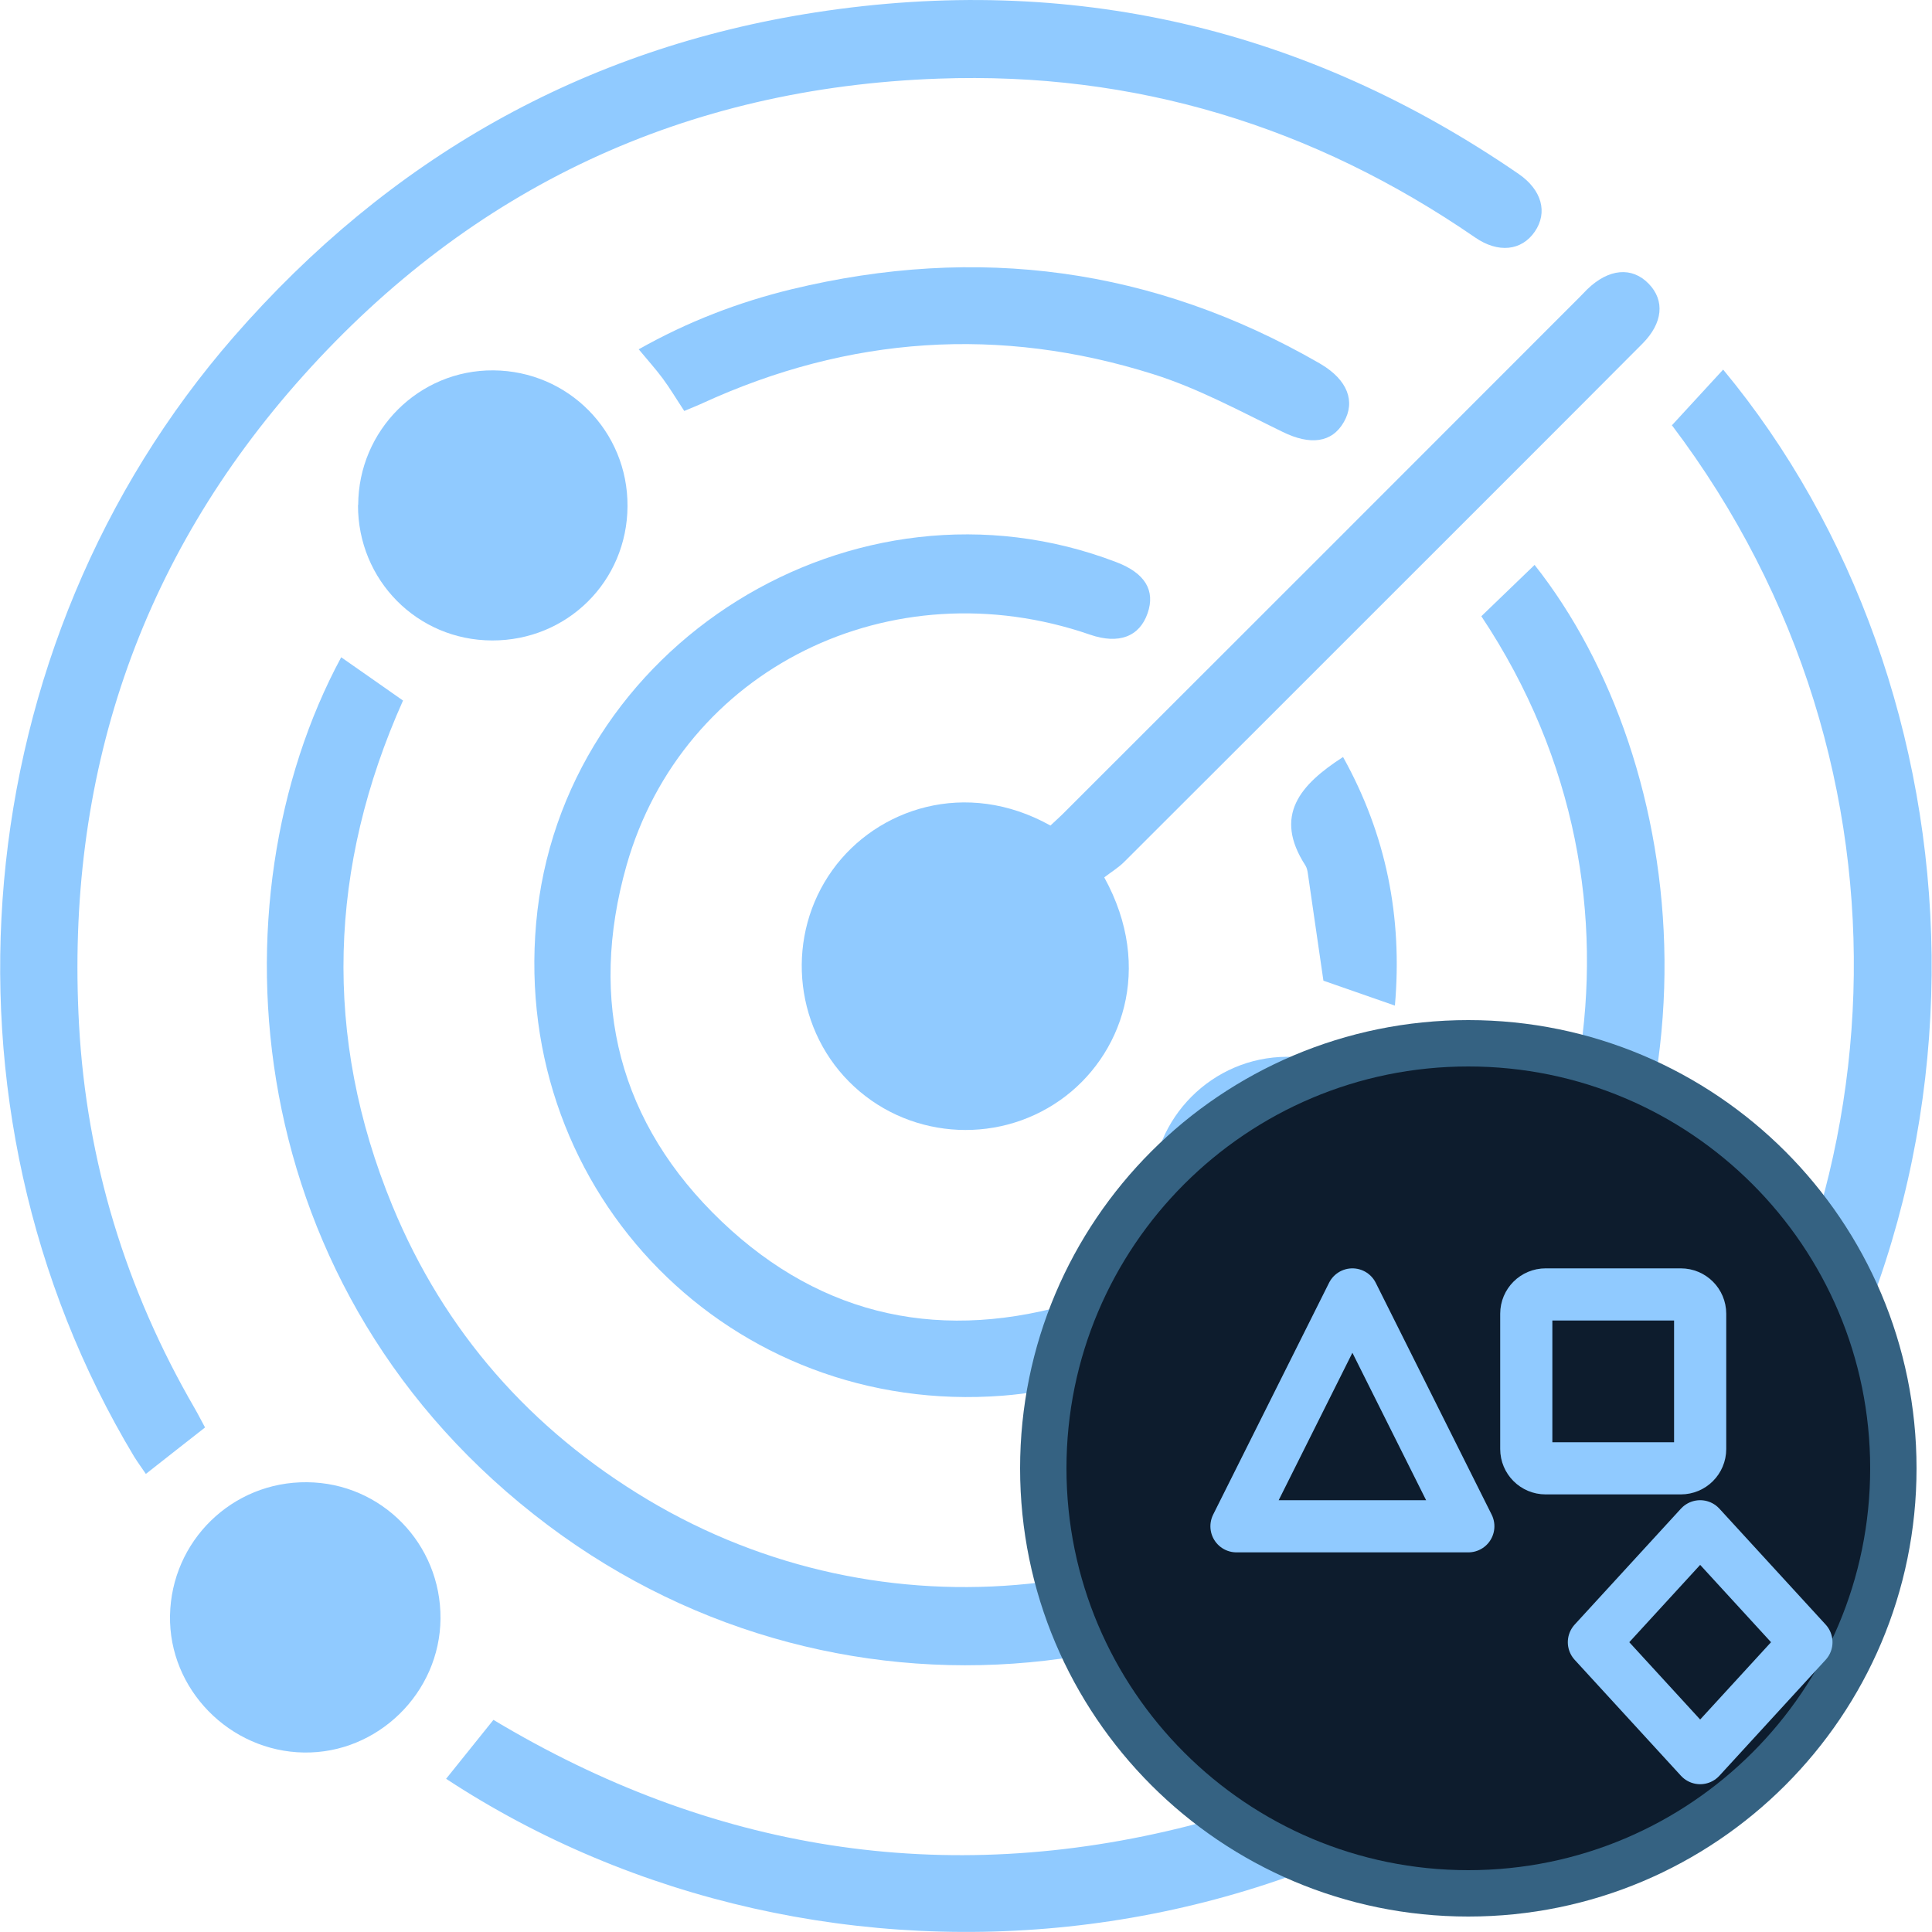
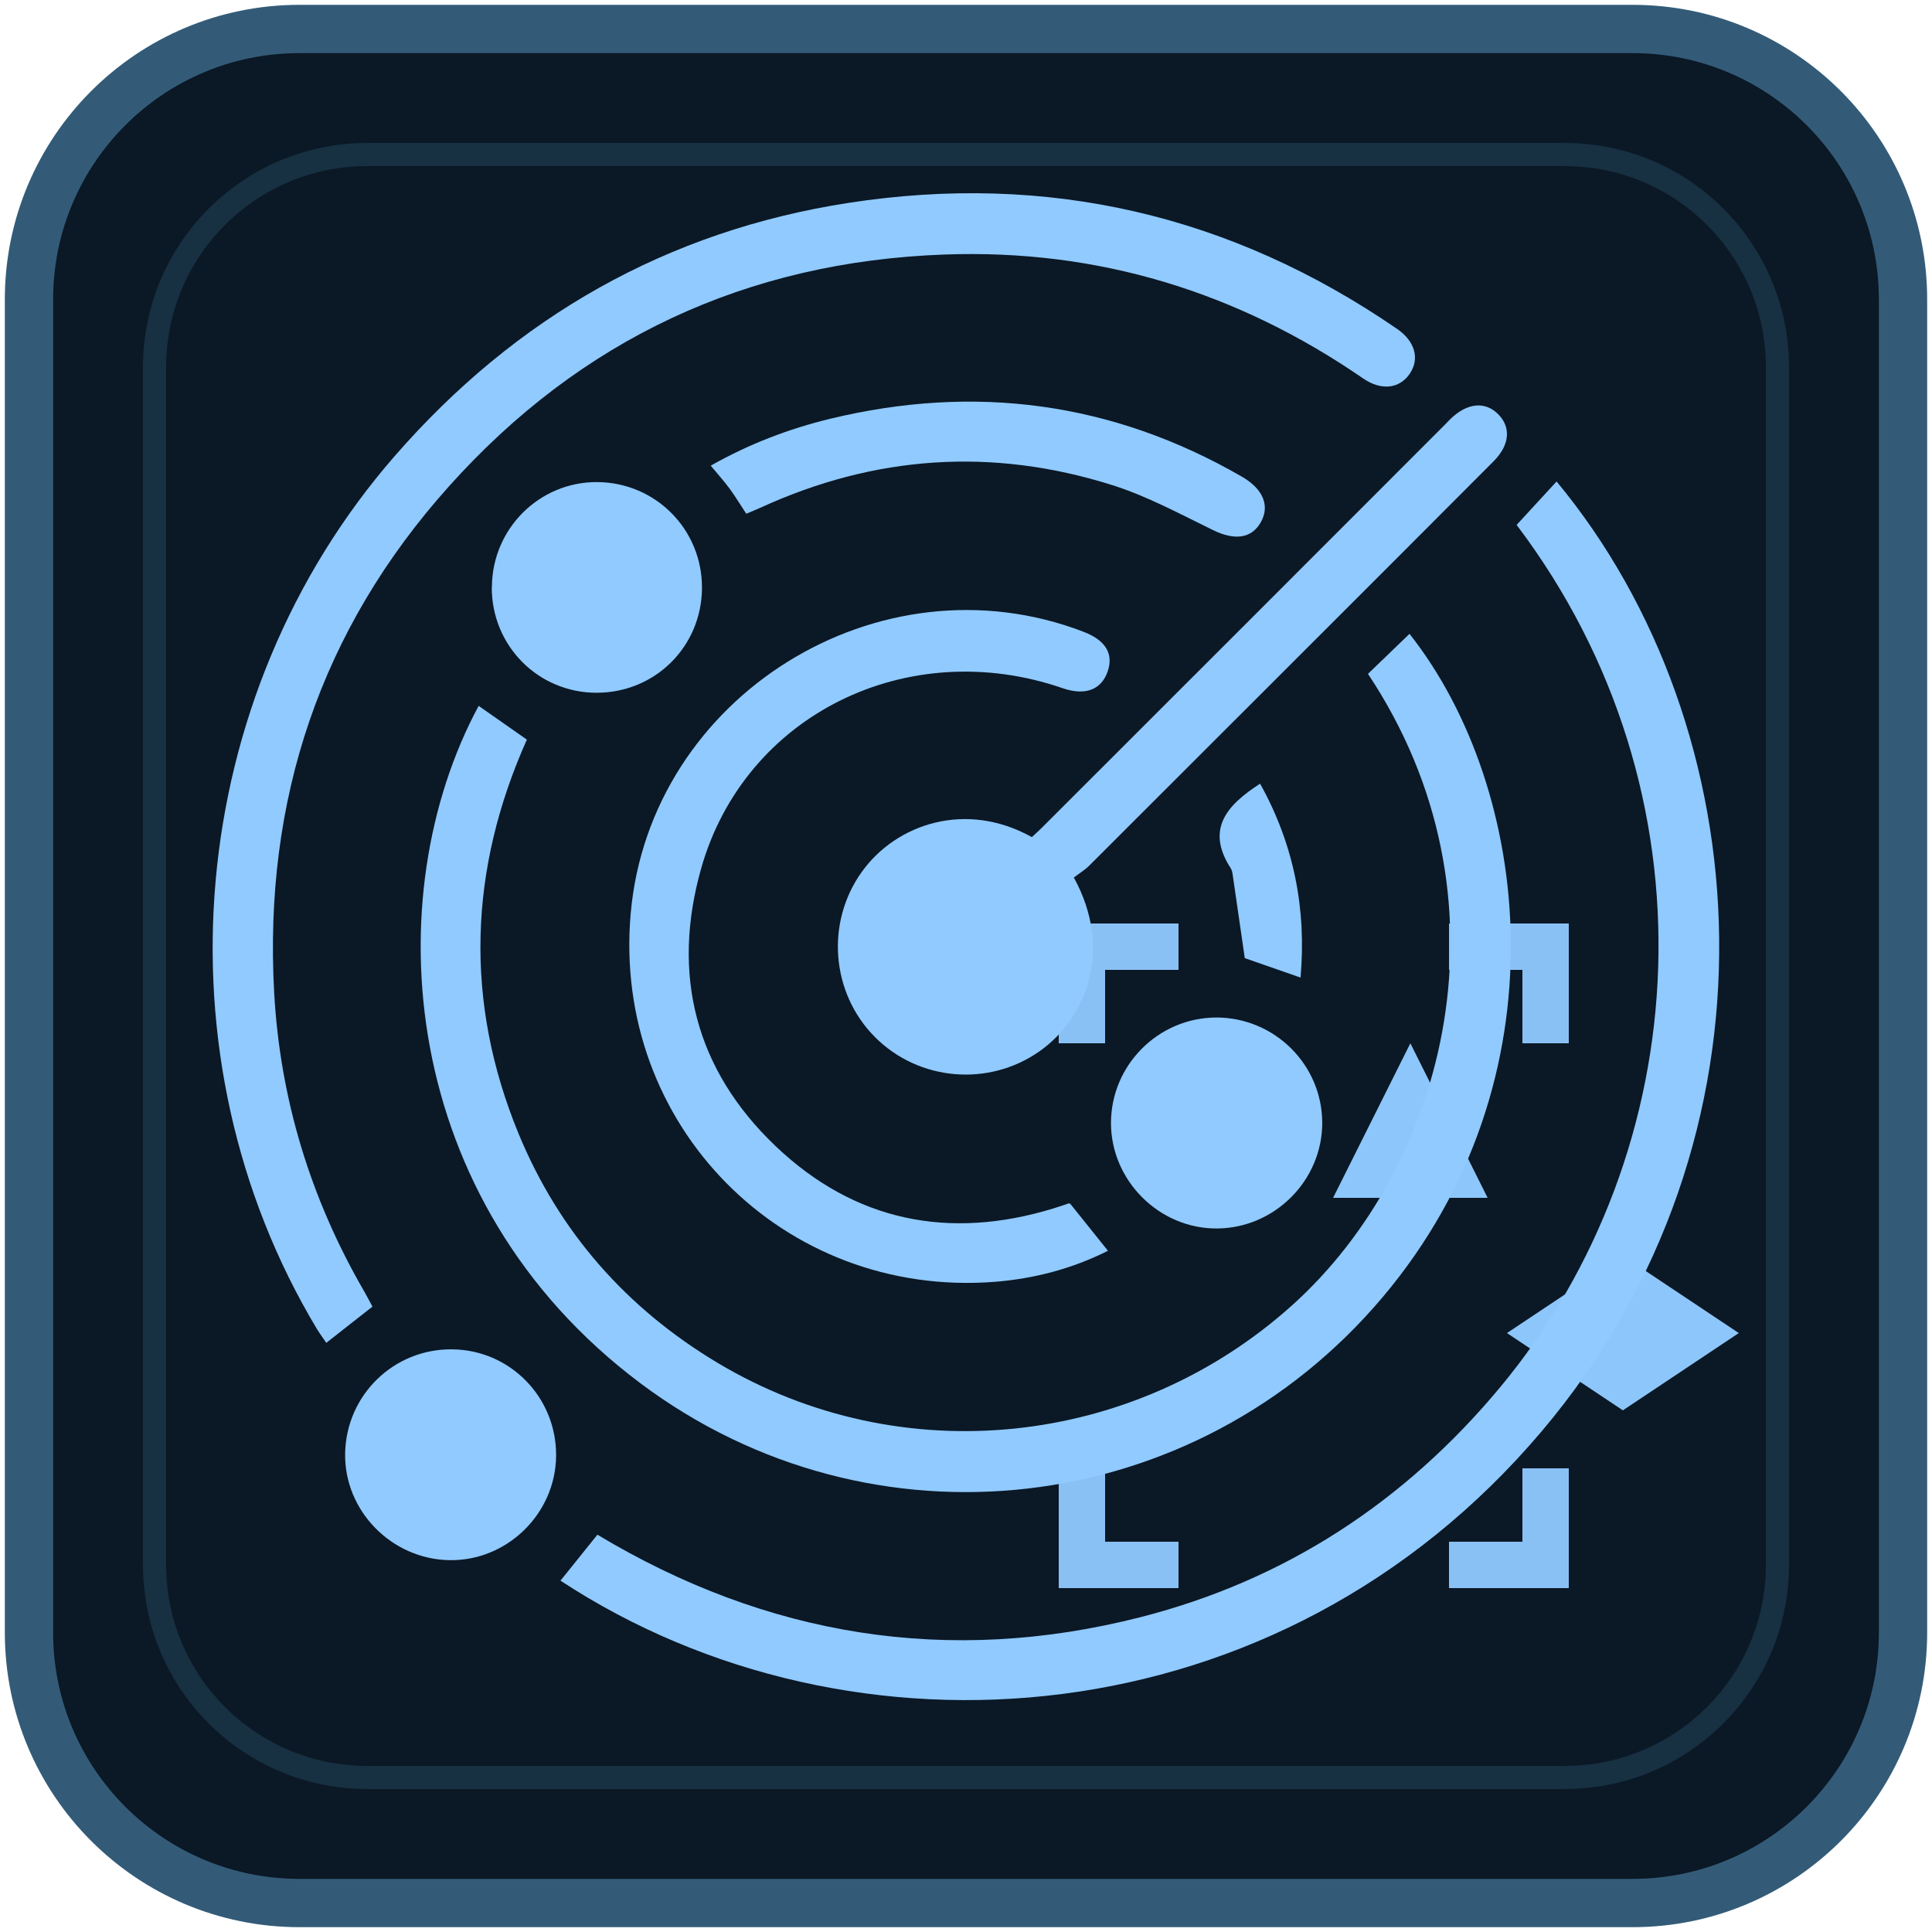
<svg xmlns="http://www.w3.org/2000/svg" viewBox="0 0 100 100" role="img">
-   <g fill="#90CAFF">
+   <rect x="1.5" y="1.5" width="97" height="97" rx="14" fill="#0b1825" stroke="#335b78" stroke-width="2.5" />
+   <rect x="8" y="8" width="84" height="84" rx="11" fill="none" stroke="#173042" stroke-width="1.2" />
+   <g fill="#90CAFF" transform="translate(11 10) scale(.78)">
    <path d="m76.68,31.89c.91-.88,1.84-1.77,2.75-2.65,8.08,10.22,10.45,29.55-1.8,44.04-12.43,14.71-33.89,17.2-49.25,5.68-16.12-12.09-17.51-32.34-10.72-44.94,1.04.73,2.08,1.45,3.2,2.24-3.84,8.59-4.17,17.36-.55,26.15,2.69,6.52,7.16,11.59,13.21,15.21,12.2,7.29,27.65,5.61,38.15-3.85,10.22-9.21,14.91-27,5-41.88Z" />
    <path d="m86.55,22c.91-.99,1.78-1.93,2.64-2.87,13.55,16.33,15.55,43.48-.99,63.03-17.4,20.57-45.77,22.61-65.11,9.91.8-1,1.6-1.99,2.45-3.05,11.23,6.74,23.28,8.73,36.05,5.47,9.59-2.45,17.53-7.65,23.86-15.26,13.04-15.68,14.55-39.43,1.08-57.23Z" />
    <path d="m10.62,73.88c-1.03.81-2.01,1.57-3.07,2.41-.19-.28-.41-.58-.61-.9C-3.96,57.25-1.83,33.41,12.1,17.43,20.13,8.22,30.16,2.5,42.22.64c13.17-2.03,25.35.78,36.38,8.36,1.21.83,1.52,2,.84,2.99-.68.99-1.89,1.13-3.09.3-8.37-5.76-17.62-8.59-27.78-8.22-13.11.47-24.13,5.62-32.87,15.37C7.16,28.96,3.39,40.28,4.09,53.03c.39,7.08,2.42,13.72,5.99,19.87.19.33.36.67.53.98Z" />
    <path d="m57.16,45.42c2.59,4.71.9,9.28-2.28,11.52-3.38,2.38-8.03,1.98-10.94-.96-2.9-2.93-3.26-7.6-.85-10.95,2.29-3.19,6.91-4.74,11.28-2.3.28-.26.59-.54.88-.84,8.84-8.83,17.67-17.66,26.5-26.5.14-.14.27-.28.41-.42,1.11-1.07,2.31-1.18,3.18-.28.84.87.73,2.03-.32,3.09-4.38,4.4-8.77,8.78-13.16,13.17-4.55,4.55-9.11,9.11-13.67,13.66-.3.3-.68.53-1.03.8Z" />
    <path d="m56.91,67.05c.82,1.02,1.64,2.04,2.51,3.13-2.39,1.2-4.9,1.85-7.51,2.06-14.05,1.09-25.4-10.42-24.16-24.45,1.27-14.41,16.49-23.89,30.04-18.69,1.47.56,2.02,1.46,1.61,2.64-.42,1.22-1.5,1.62-2.98,1.11-10.29-3.55-21.09,1.75-23.99,11.94-2,7.05-.39,13.37,4.93,18.44,5.24,4.99,11.5,6.26,18.44,4.14.34-.1.67-.22,1-.33.03-.01.07,0,.11.02Z" />
    <path d="m66.61,54.7c3.86,0,7.01,3.12,7.03,6.97.01,3.83-3.15,7.01-6.99,7.03-3.82.02-7.02-3.16-7.03-6.99,0-3.85,3.14-7,6.99-7.01Z" />
    <path d="m15.89,76.72c3.86.03,6.94,3.19,6.91,7.06-.03,3.84-3.25,6.99-7.07,6.93-3.85-.06-7-3.28-6.93-7.09.07-3.86,3.22-6.94,7.09-6.9Z" />
    <path d="m18.54,26.14c.01-3.87,3.15-7,7-6.97,3.87.03,6.96,3.15,6.94,7.03-.02,3.89-3.12,6.96-7.01,6.95-3.87-.01-6.95-3.12-6.94-7.01Z" />
    <path d="m35.41,21.26c-.41-.62-.73-1.16-1.1-1.66-.37-.5-.78-.95-1.25-1.52,2.53-1.43,5.16-2.44,7.92-3.11,9.6-2.32,18.72-1.12,27.31,3.83.03.02.07.04.1.06,1.35.81,1.78,1.91,1.17,2.98-.62,1.09-1.75,1.21-3.16.52-2.2-1.07-4.38-2.26-6.7-2.99-7.95-2.51-15.76-1.98-23.36,1.51-.28.13-.57.24-.92.39Z" />
    <path d="m69.52,39.19c2.23,4.01,3.08,8.28,2.68,12.86-1.29-.45-2.52-.88-3.7-1.29-.27-1.83-.53-3.67-.8-5.51-.02-.15-.05-.32-.13-.45-1.68-2.59-.27-4.19,1.95-5.62Z" />
  </g>
-   <circle cx="76" cy="76" r="22" fill="#0d1c2d" stroke="#356282" stroke-width="2.4" />
-   <g fill="none" stroke="#90CAFF" stroke-width="2.7" stroke-linejoin="round">
-     <path d="M64 79 L70 67 L76 79 Z" />
-     <rect x="79" y="67" width="9" height="9" rx="1" />
-     <path d="M82.5 85 L88 79 L93.5 85 L88 91 Z" />
+   <g fill="#90CAFF" stroke="none" opacity=".98">
+     <circle cx="63" cy="60" r="3.4" />
+     <path d="M73 54 l4 8 h-8 z" />
+     <path d="M78 69 l6 -4 6 4 -6 4 z" />
+   </g>
+   <g fill="none" stroke="#90CAFF" stroke-width="2.4" opacity=".95">
+     <path d="M56 54 v-5 h5" />
+     <path d="M80 54 v-5 h-5" />
+     <path d="M56 76 v5 h5" />
+     <path d="M80 76 v5 h-5" />
  </g>
</svg>
